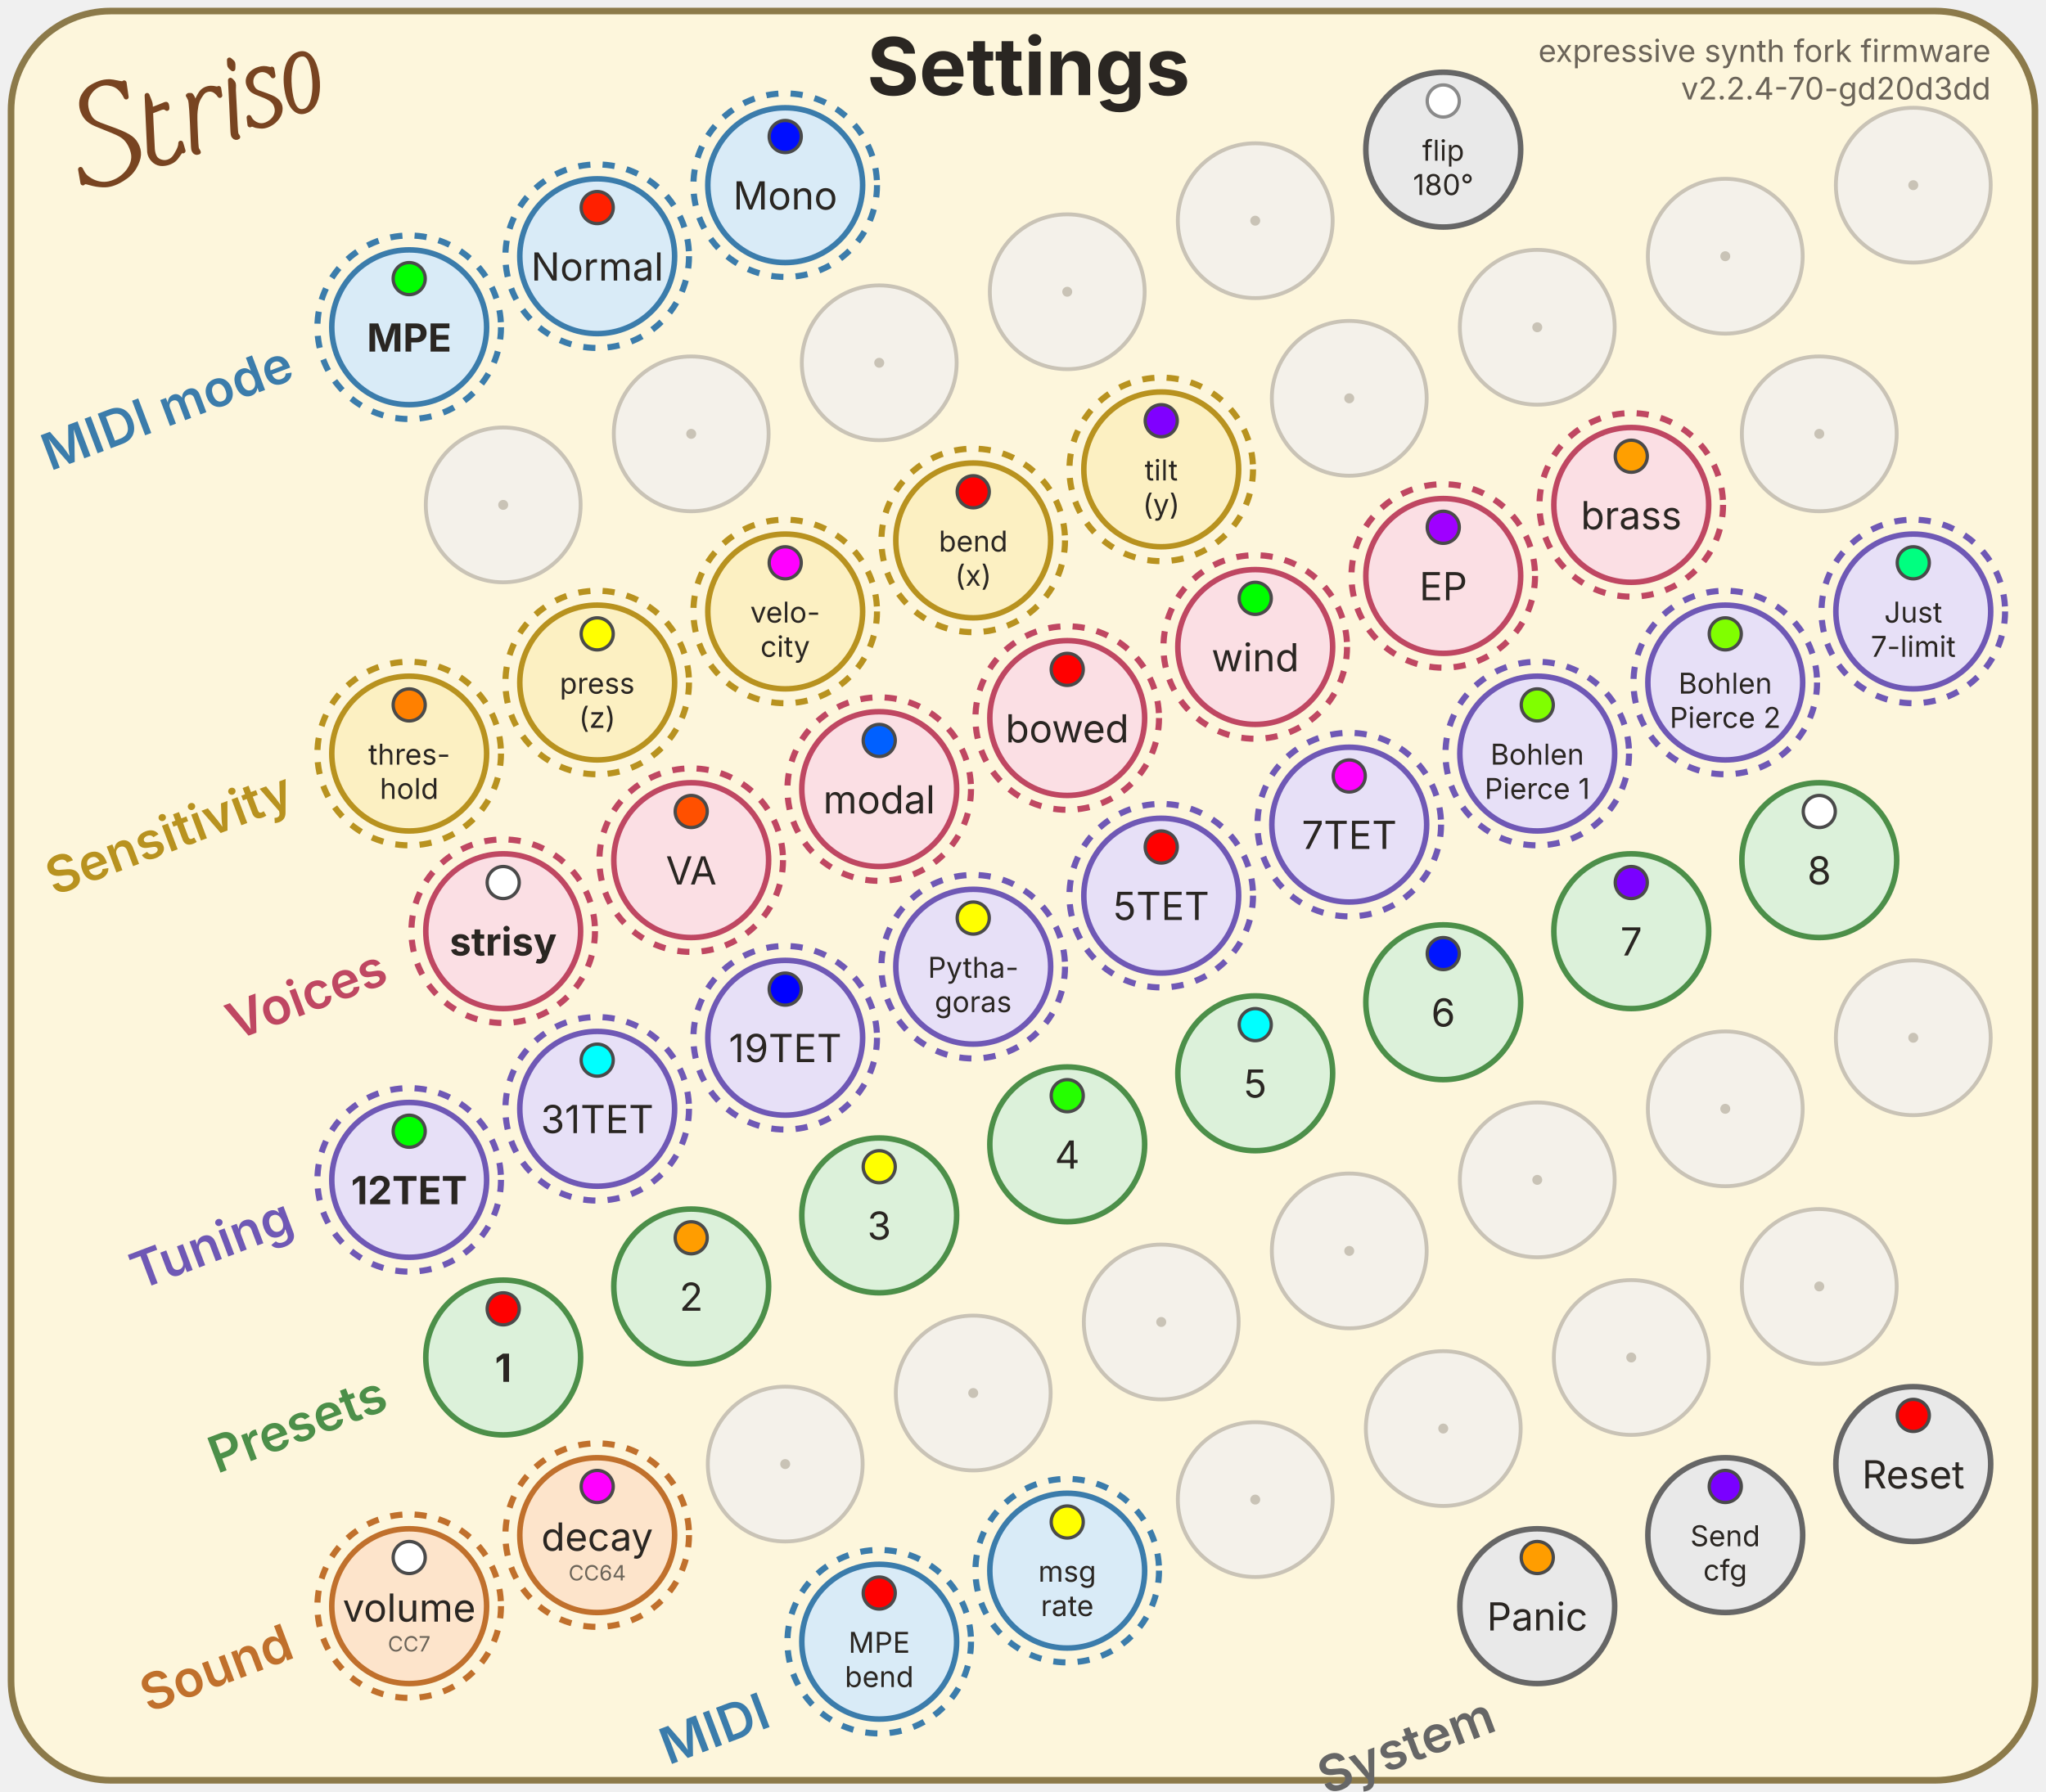
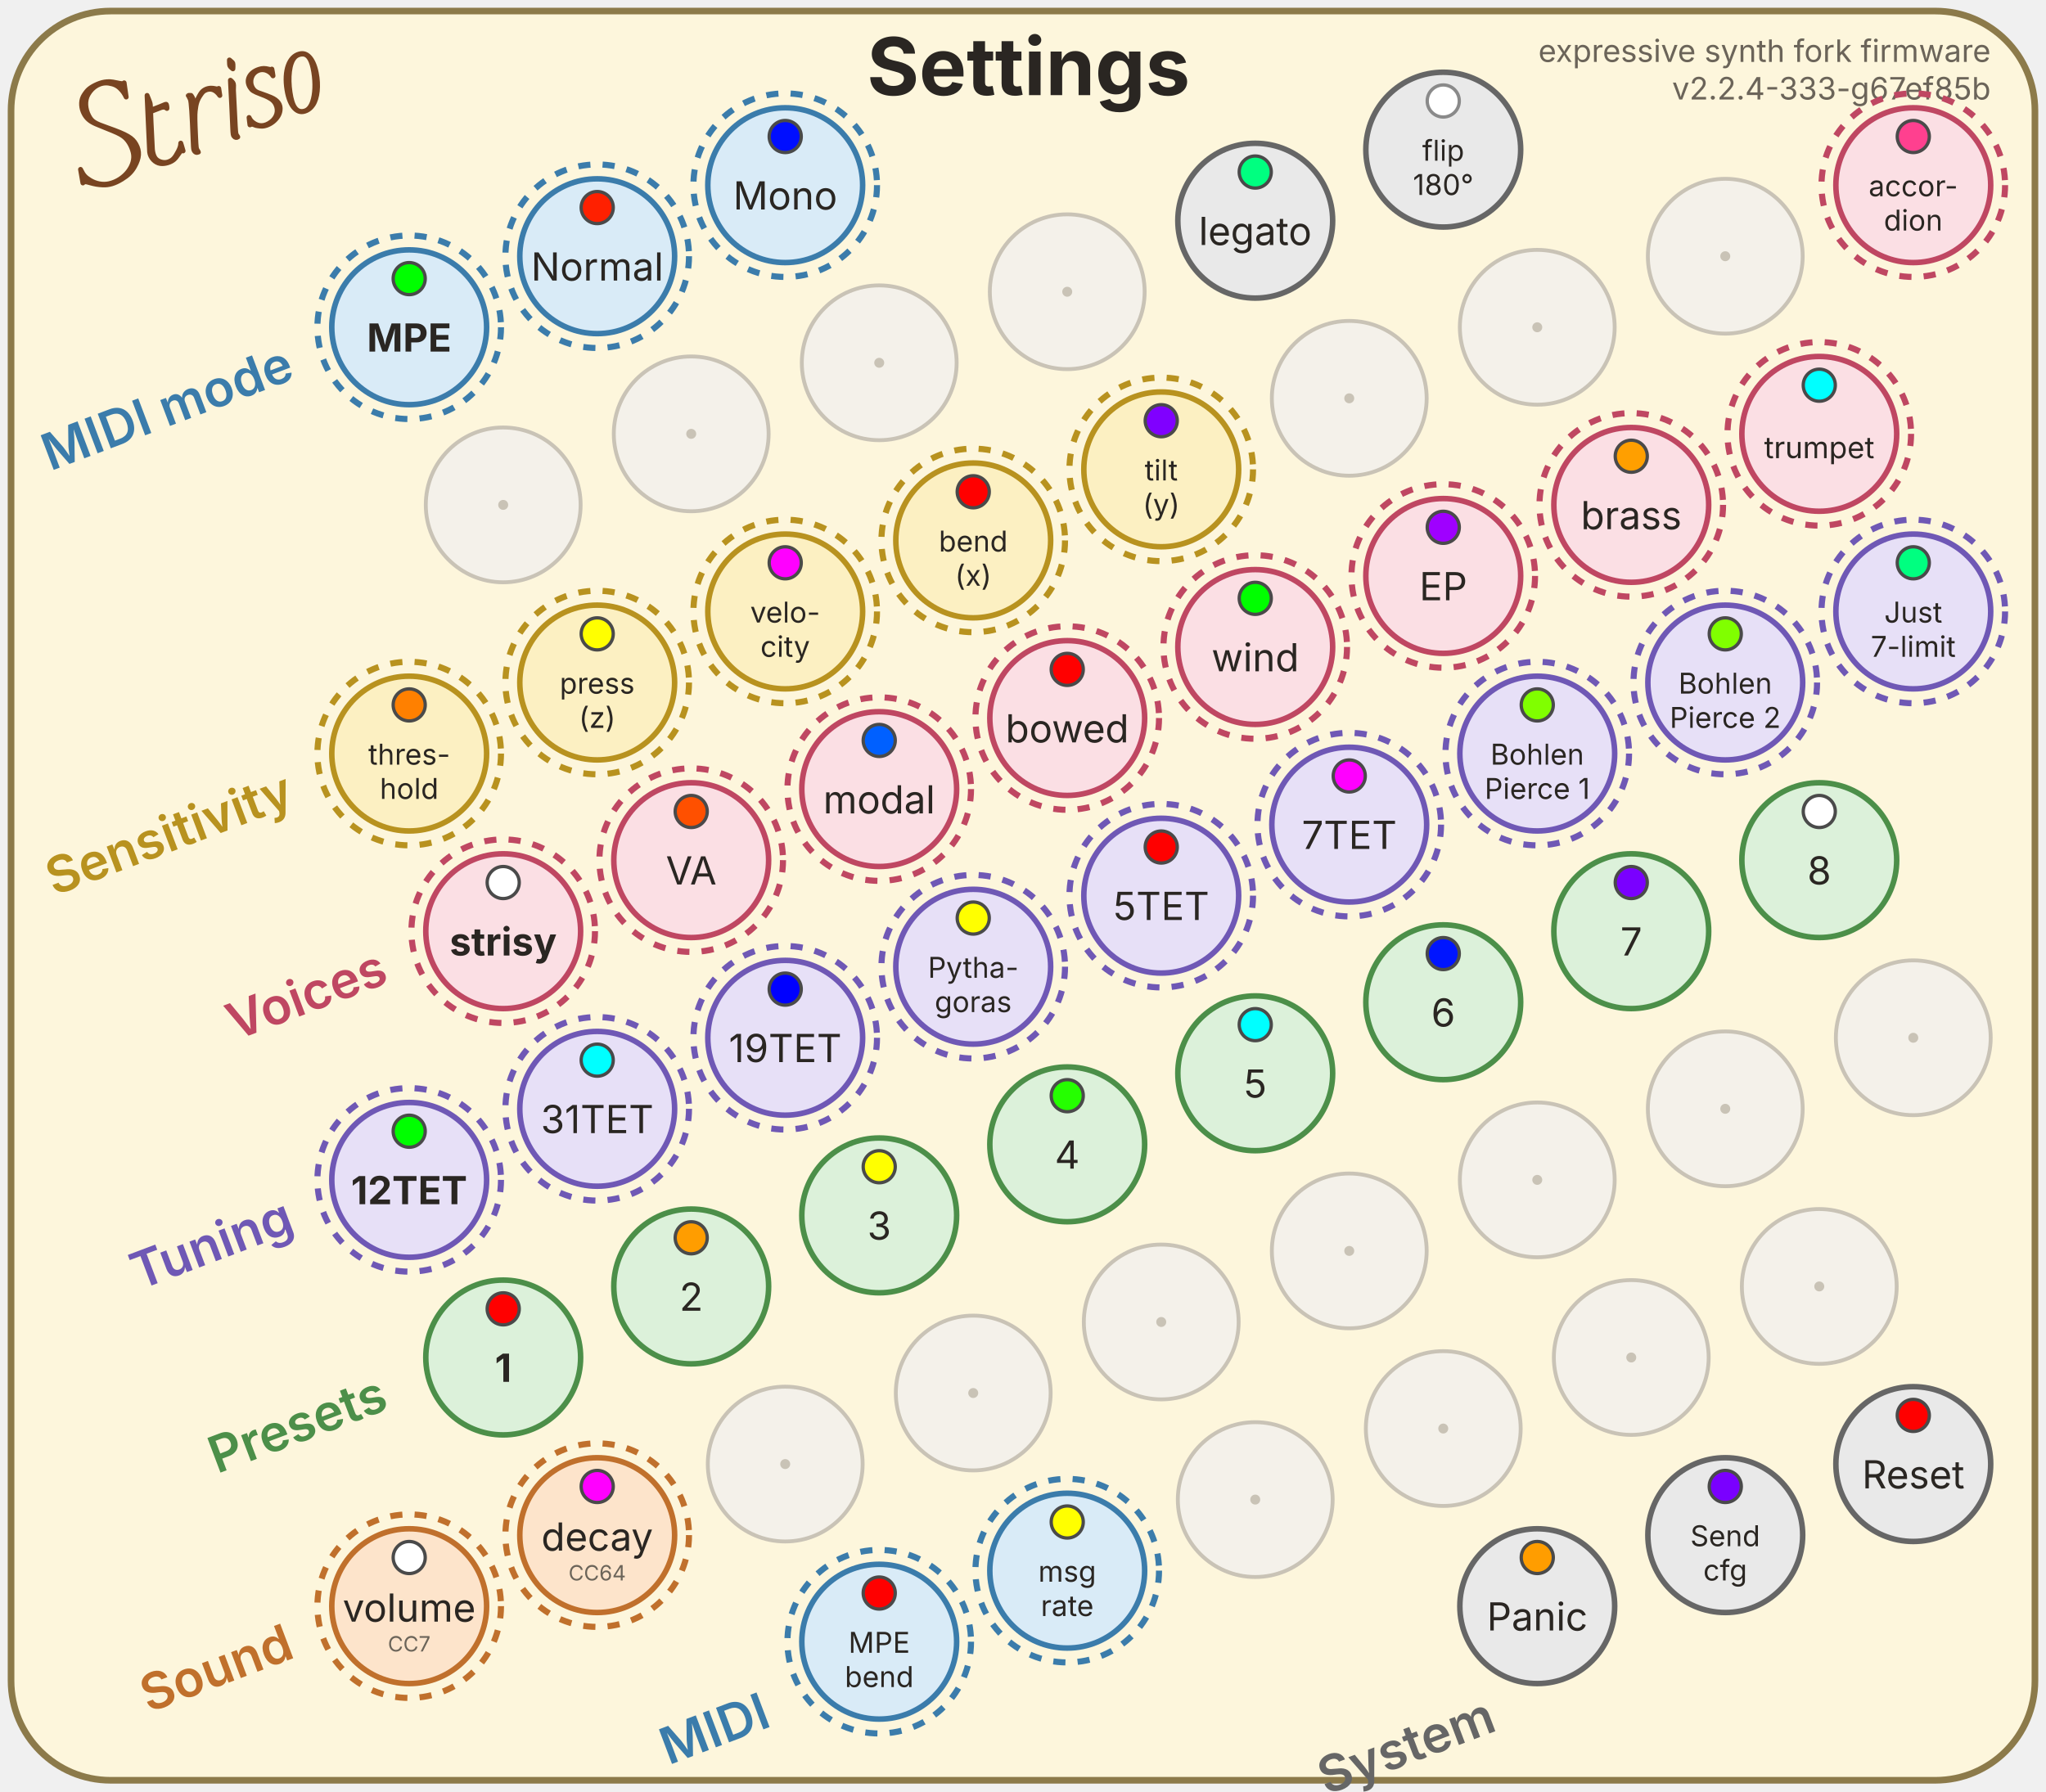
<svg xmlns="http://www.w3.org/2000/svg" viewBox="-105 -81 185 162" width="185mm" height="162mm" class="card" font-family="Inter, Helvetica, Arial, sans-serif" fill="#2a2622">
  <rect x="-104" y="-80" width="183" height="160" rx="9" fill="#fdf6dc" stroke="#8c7a4a" stroke-width="0.6" />
  <svg x="-98" y="-76.5" width="22" height="12.5" viewBox="48.6 25.9 29.8 16.9">
    <path fill="#784421" stroke="#784421" stroke-width="0.6" stroke-linecap="round" stroke-linejoin="round" d="m 75.787,26.4 c -0.63,0.165 -1.094,0.649 -1.369,1.41 -0.275,0.761 -0.345,1.795 -0.152,2.984 0.176,1.091 0.525,1.872 0.947,2.289 0.422,0.417 0.89,0.508 1.475,0.234 0.29,-0.136 0.559,-0.376 0.77,-0.695 0.54,-0.82 0.714,-2.337 0.391,-3.936 -0.179,-0.884 -0.479,-1.53 -0.836,-1.908 -0.357,-0.378 -0.749,-0.504 -1.225,-0.379 z m 0.457,0.01 c 0.346,0.019 0.636,0.253 0.84,0.623 0.203,0.37 0.349,0.885 0.461,1.568 0.226,1.377 0.176,2.728 -0.158,3.693 -0.19,0.549 -0.491,0.944 -0.908,1.084 -0.235,0.079 -0.467,0.096 -0.68,0.033 -0.213,-0.063 -0.397,-0.205 -0.545,-0.402 -0.296,-0.396 -0.479,-1.015 -0.611,-1.895 -0.141,-0.934 -0.16,-1.823 -0.066,-2.57 0.093,-0.747 0.29,-1.356 0.633,-1.732 0.25,-0.274 0.651,-0.423 1.035,-0.402 z m -9.025,0.725 c -6.07e-4,0.046 -0.002,0.072 0.002,0.168 0.004,0.082 0.008,0.199 0.01,0.264 0.008,0.261 0.048,0.345 0.209,0.482 0.043,0.037 0.124,0.107 0.182,0.156 0.013,0.011 0.009,0.005 0.02,0.014 0.005,-0.058 0.01,-0.109 0.014,-0.248 0.006,-0.244 -0.005,-0.373 -0.027,-0.439 -0.022,-0.066 -0.053,-0.102 -0.168,-0.193 -0.049,-0.039 -0.136,-0.114 -0.205,-0.176 -0.022,-0.02 -0.018,-0.014 -0.035,-0.027 z m 4.205,1.039 c -0.188,0.002 -0.368,0.037 -0.576,0.104 -0.616,0.196 -1.026,0.545 -1.213,0.939 -0.187,0.394 -0.168,0.838 0.121,1.289 0.122,0.19 0.212,0.293 0.393,0.408 0.18,0.115 0.459,0.235 0.924,0.412 0.492,0.187 0.581,0.225 0.818,0.342 0.557,0.274 0.851,0.546 1.037,0.977 0.329,0.763 0.082,1.563 -0.629,2.096 -0.367,0.276 -0.744,0.429 -1.121,0.441 -0.377,0.012 -0.744,-0.123 -1.072,-0.383 -0.227,-0.18 -0.359,-0.349 -0.482,-0.617 0.009,0.101 0.014,0.174 0.043,0.406 0.035,0.285 0.053,0.419 0.064,0.494 0.023,-0.009 0.016,-0.005 0.059,-0.027 0.065,-0.034 0.165,-0.055 0.252,-0.043 0.087,0.013 0.166,0.043 0.277,0.088 0.16,0.065 0.136,0.059 0.389,0.098 0.468,0.072 0.697,0.059 1.041,-0.055 0.579,-0.191 1.11,-0.614 1.422,-1.127 0.147,-0.242 0.215,-0.453 0.25,-0.707 0.048,-0.356 -0.02,-0.648 -0.197,-0.908 -0.177,-0.26 -0.474,-0.488 -0.9,-0.672 -0.252,-0.109 -0.891,-0.35 -1.133,-0.428 -0.336,-0.108 -0.566,-0.195 -0.748,-0.314 -0.182,-0.119 -0.306,-0.273 -0.408,-0.459 -0.417,-0.763 -0.136,-1.707 0.631,-2.072 0.511,-0.244 1.091,-0.146 1.566,0.242 0.134,0.11 0.234,0.237 0.324,0.379 -0.023,-0.148 -0.039,-0.275 -0.066,-0.432 -0.024,-0.136 -0.048,-0.263 -0.066,-0.355 -0.003,-0.016 -0.005,-0.023 -0.008,-0.037 -0.053,0.025 -0.107,0.059 -0.15,0.057 -0.067,-0.004 -0.127,-0.019 -0.211,-0.041 -0.243,-0.064 -0.44,-0.095 -0.629,-0.094 z m -4.082,1.443 c -0.002,0.051 0.003,0.165 0.016,0.389 0.074,1.262 0.2,3.882 0.262,5.418 0.017,0.433 0.032,0.673 0.057,0.809 0.024,0.136 0.043,0.161 0.113,0.254 0.125,0.165 0.32,0.183 0.449,0.08 -0.005,-0.01 -0.002,-0.016 -0.033,-0.057 -0.097,-0.127 -0.159,-0.226 -0.188,-0.338 -0.02,-0.077 -0.028,-0.161 -0.041,-0.314 -0.013,-0.153 -0.028,-0.364 -0.045,-0.641 -0.033,-0.553 -0.073,-1.372 -0.125,-2.525 -0.044,-0.961 -0.065,-1.371 -0.082,-1.588 -0.015,-0.188 -0.016,-0.329 -0.006,-0.527 0.014,-0.283 0.008,-0.435 -0.018,-0.527 -0.026,-0.092 -0.069,-0.156 -0.197,-0.291 -0.092,-0.097 -0.132,-0.12 -0.162,-0.141 z m -14.756,0.182 c -0.227,-0.012 -0.437,0.005 -0.686,0.045 -0.699,0.113 -1.654,0.594 -2.045,1.008 -0.198,0.209 -0.455,0.578 -0.561,0.797 -0.285,0.589 -0.238,1.423 0.139,2.107 0.308,0.559 0.716,0.906 1.451,1.221 0.289,0.124 0.724,0.303 1.236,0.506 1.236,0.491 1.646,0.679 2.033,0.945 0.609,0.418 1.054,1.139 1.277,2.016 0.203,0.8 -0.07,1.659 -0.617,2.365 -0.547,0.706 -1.375,1.27 -2.326,1.484 -0.776,0.174 -1.636,0.014 -2.35,-0.43 -0.581,-0.362 -0.793,-0.597 -1.1,-1.221 -0.027,-0.054 -0.034,-0.063 -0.055,-0.104 0.028,0.162 0.063,0.366 0.145,0.832 0.064,0.366 0.123,0.714 0.135,0.783 0.005,0.029 0.006,0.026 0.01,0.047 0.021,-0.028 0.035,-0.056 0.068,-0.08 0.064,-0.045 0.146,-0.065 0.219,-0.066 0.146,-0.003 0.29,0.039 0.535,0.109 0.624,0.179 1.063,0.252 1.633,0.275 0.748,0.031 1.464,-0.182 2.314,-0.705 0.768,-0.473 1.198,-0.897 1.557,-1.535 0.601,-1.069 0.644,-1.885 0.172,-2.732 -0.222,-0.399 -0.481,-0.677 -0.99,-0.979 -0.509,-0.301 -1.269,-0.612 -2.453,-1.029 -0.811,-0.286 -1.285,-0.468 -1.621,-0.676 -0.336,-0.208 -0.521,-0.452 -0.699,-0.785 -0.464,-0.867 -0.522,-1.879 -0.111,-2.619 0.554,-0.998 1.561,-1.56 2.566,-1.4 0.609,0.097 1,0.275 1.367,0.637 0.351,0.345 0.532,0.615 0.744,1.059 -0.067,-0.431 -0.131,-0.861 -0.193,-1.326 -0.024,-0.179 -0.049,-0.356 -0.057,-0.41 -0.038,0.033 -0.077,0.069 -0.123,0.082 -0.066,0.018 -0.127,0.017 -0.197,0.012 -0.14,-0.01 -0.324,-0.045 -0.619,-0.109 -0.326,-0.071 -0.571,-0.111 -0.799,-0.123 z m 12.396,0.791 c -0.472,0.007 -0.889,0.193 -1.164,0.521 -0.13,0.155 -0.418,0.667 -0.535,0.973 -0.033,0.085 -0.046,0.109 -0.059,0.145 a 0.2,0.2 0 0 1 -0.381,-0.016 c -0.011,-0.04 -0.015,-0.056 -0.033,-0.127 -0.032,-0.127 -0.089,-0.27 -0.115,-0.314 -0.02,-0.033 -0.061,-0.105 -0.096,-0.168 -0.069,-0.124 -0.096,-0.138 -0.109,-0.143 -0.013,-0.005 -0.082,-0.005 -0.229,0.012 -0.046,0.005 -0.065,0.013 -0.08,0.02 0.005,-0.005 -2.09e-4,0.018 0.055,0.102 0.083,0.127 0.149,0.239 0.191,0.354 0.042,0.114 0.065,0.258 0.092,0.488 0.027,0.23 0.053,0.54 0.08,0.941 0.054,0.804 0.11,1.981 0.176,3.639 0.028,0.713 0.042,0.905 0.061,1.014 0.033,0.197 0.134,0.329 0.24,0.389 0.106,0.06 0.208,0.063 0.324,-0.021 0.048,-0.035 0.02,-0.018 0.02,0.012 -7.01e-4,0.029 -4.1e-4,-0.006 -0.057,-0.084 -0.092,-0.127 -0.173,-0.25 -0.207,-0.49 -0.034,-0.24 -0.049,-0.617 -0.086,-1.406 -0.085,-1.843 -0.097,-2.546 -0.043,-3.051 0.099,-0.918 0.248,-1.37 0.646,-1.951 0.11,-0.161 0.184,-0.265 0.264,-0.35 0.079,-0.085 0.163,-0.146 0.256,-0.197 0.33,-0.183 0.688,-0.223 1.016,-0.105 0.312,0.112 0.588,0.361 0.834,0.707 -0.02,-0.115 -0.056,-0.344 -0.086,-0.551 -0.018,-0.128 -0.035,-0.229 -0.047,-0.299 -9e-4,-0.005 -0.001,-0.007 -0.002,-0.012 -0.052,0.026 -0.102,0.056 -0.168,0.061 -0.092,0.007 -0.164,-0.011 -0.27,-0.035 -0.167,-0.039 -0.331,-0.057 -0.488,-0.055 z m -7.85,0.889 c 0.019,0.381 0.048,1.012 0.15,3.393 0.138,3.185 0.152,3.45 0.162,3.533 0.083,0.708 0.658,1.317 1.316,1.41 0.545,0.077 1.272,-0.141 1.676,-0.496 0.165,-0.146 0.331,-0.347 0.615,-0.771 0.076,-0.113 0.117,-0.176 0.17,-0.232 0.026,-0.028 0.057,-0.065 0.133,-0.084 0.072,-0.018 0.153,0.016 0.189,0.041 -0.024,-0.107 -0.092,-0.315 -0.195,-0.664 -0.049,-0.166 -0.062,-0.194 -0.092,-0.287 -0.002,0.3 -0.074,0.582 -0.301,1.016 -0.213,0.407 -0.382,0.681 -0.576,0.885 -0.194,0.203 -0.415,0.323 -0.682,0.41 -0.291,0.095 -0.611,0.079 -0.9,-0.014 -0.289,-0.092 -0.553,-0.261 -0.709,-0.51 -0.168,-0.269 -0.274,-0.653 -0.303,-1.029 -0.026,-0.338 -0.101,-1.838 -0.164,-3.291 -0.023,-0.535 -0.035,-0.828 -0.041,-0.992 -0.003,-0.082 -0.004,-0.131 -0.004,-0.166 1.32e-4,-0.017 -2.81e-4,-0.031 0.002,-0.051 0.001,-0.01 0.002,-0.021 0.008,-0.041 0.003,-0.01 0.017,-0.041 0.018,-0.041 2.48e-4,-4.55e-4 0.049,-0.058 0.049,-0.059 0.003,-0.002 0.019,-0.015 0.023,-0.018 0.005,-0.003 0.009,-0.004 0.012,-0.006 0.005,-0.003 0.009,-0.004 0.012,-0.006 0.006,-0.003 0.013,-0.005 0.02,-0.008 0.013,-0.006 0.028,-0.014 0.047,-0.021 0.038,-0.016 0.088,-0.035 0.143,-0.057 0.506,-0.199 0.761,-0.3 0.918,-0.354 0.157,-0.054 0.256,-0.059 0.33,-0.057 0.157,0.006 0.301,0.058 0.404,0.16 0.002,-0.047 0.006,-0.131 -0.01,-0.236 -0.01,-0.066 -0.023,-0.13 -0.037,-0.18 -0.014,-0.049 -0.037,-0.087 -0.027,-0.074 -0.019,-0.027 -0.009,-0.018 -0.027,-0.02 -0.018,-0.002 -0.077,0.006 -0.172,0.047 -0.418,0.18 -0.896,0.373 -1.355,0.543 -0.029,0.011 -0.052,0.02 -0.092,0.029 -0.039,0.009 -0.133,0.019 -0.209,-0.045 -0.076,-0.064 -0.079,-0.128 -0.084,-0.164 -0.005,-0.036 -0.004,-0.064 -0.006,-0.1 -0.018,-0.424 -0.009,-0.379 -0.238,-0.971 -0.098,-0.253 -0.116,-0.285 -0.172,-0.424 z" />
  </svg>
  <text x="-12" y="-72.4" font-size="7.2" font-weight="700" text-anchor="middle">Settings</text>
  <text x="75" y="-75.4" font-size="2.8" text-anchor="end" fill="#6b6459">expressive synth fork firmware</text>
-   <text x="75" y="-72" font-size="2.8" text-anchor="end" fill="#6b6459">v2.2.4-70-gd20d3dd</text>
+   <text x="75" y="-72" font-size="2.8" text-anchor="end" fill="#6b6459">v2.2.4-333-g67ef85b</text>
  <circle cx="-68" cy="-51.403" r="7" fill="#d9ebf7" stroke="#3b7cab" stroke-width="0.5" />
  <circle cx="-68" cy="-51.403" r="8.3" fill="none" stroke="#3b7cab" stroke-width="0.55" stroke-dasharray="1.1 1.1" />
  <circle cx="-68" cy="-55.803" r="1.45" fill="#00ff00" stroke="#4a4a4a" stroke-width="0.3" />
  <text x="-68" y="-49.203" font-size="3.5" text-anchor="middle" font-weight="700">MPE</text>
  <circle cx="-59.5" cy="-35.34" r="7" fill="#f4f1ea" stroke="#c9c3b6" stroke-width="0.35" />
  <circle cx="-59.5" cy="-35.34" r="0.45" fill="#c9c3b6" />
  <circle cx="-51" cy="-57.829" r="7" fill="#d9ebf7" stroke="#3b7cab" stroke-width="0.5" />
  <circle cx="-51" cy="-57.829" r="8.3" fill="none" stroke="#3b7cab" stroke-width="0.55" stroke-dasharray="1.1 1.1" />
  <circle cx="-51" cy="-62.229" r="1.45" fill="#ff2000" stroke="#4a4a4a" stroke-width="0.3" />
  <text x="-51" y="-55.629" font-size="3.5" text-anchor="middle">Normal</text>
  <circle cx="-42.5" cy="-41.765" r="7" fill="#f4f1ea" stroke="#c9c3b6" stroke-width="0.35" />
  <circle cx="-42.5" cy="-41.765" r="0.45" fill="#c9c3b6" />
  <circle cx="-34" cy="-64.254" r="7" fill="#d9ebf7" stroke="#3b7cab" stroke-width="0.5" />
  <circle cx="-34" cy="-64.254" r="8.3" fill="none" stroke="#3b7cab" stroke-width="0.55" stroke-dasharray="1.1 1.1" />
  <circle cx="-34" cy="-68.654" r="1.45" fill="#000eff" stroke="#4a4a4a" stroke-width="0.3" />
  <text x="-34" y="-62.054" font-size="3.5" text-anchor="middle">Mono</text>
  <circle cx="-25.5" cy="-48.191" r="7" fill="#f4f1ea" stroke="#c9c3b6" stroke-width="0.35" />
  <circle cx="-25.5" cy="-48.191" r="0.45" fill="#c9c3b6" />
  <circle cx="-17" cy="-32.127" r="7" fill="#fcf0c2" stroke="#b8921f" stroke-width="0.5" />
  <circle cx="-17" cy="-32.127" r="8.3" fill="none" stroke="#b8921f" stroke-width="0.55" stroke-dasharray="1.1 1.1" />
  <circle cx="-17" cy="-36.527" r="1.45" fill="#ff0000" stroke="#4a4a4a" stroke-width="0.3" />
  <text x="-17" y="-31.127" font-size="2.6" text-anchor="middle">bend</text>
  <text x="-17" y="-28.027" font-size="2.6" text-anchor="middle">(x)</text>
  <circle cx="-8.5" cy="-54.616" r="7" fill="#f4f1ea" stroke="#c9c3b6" stroke-width="0.35" />
  <circle cx="-8.5" cy="-54.616" r="0.45" fill="#c9c3b6" />
  <circle cx="0" cy="-38.553" r="7" fill="#fcf0c2" stroke="#b8921f" stroke-width="0.5" />
  <circle cx="0" cy="-38.553" r="8.3" fill="none" stroke="#b8921f" stroke-width="0.55" stroke-dasharray="1.1 1.1" />
  <circle cx="0" cy="-42.953" r="1.45" fill="#8000ff" stroke="#4a4a4a" stroke-width="0.3" />
  <text x="0" y="-37.553" font-size="2.6" text-anchor="middle">tilt</text>
  <text x="0" y="-34.453" font-size="2.6" text-anchor="middle">(y)</text>
-   <circle cx="8.5" cy="-61.042" r="7" fill="#f4f1ea" stroke="#c9c3b6" stroke-width="0.35" />
-   <circle cx="8.5" cy="-61.042" r="0.45" fill="#c9c3b6" />
+   <circle cx="8.5" cy="-61.042" r="7" fill="#e9e9e9" stroke="#666666" stroke-width="0.5" />
+   <circle cx="8.5" cy="-65.442" r="1.45" fill="#00ff80" stroke="#4a4a4a" stroke-width="0.3" />
+   <text x="8.5" y="-58.842" font-size="3.5" text-anchor="middle">legato</text>
  <circle cx="17" cy="-44.978" r="7" fill="#f4f1ea" stroke="#c9c3b6" stroke-width="0.35" />
  <circle cx="17" cy="-44.978" r="0.45" fill="#c9c3b6" />
  <circle cx="25.5" cy="-67.467" r="7" fill="#e9e9e9" stroke="#666666" stroke-width="0.5" />
  <circle cx="25.5" cy="-71.867" r="1.45" fill="#ffffff" stroke="#8a8a8a" stroke-width="0.3" />
  <text x="25.5" y="-66.467" font-size="2.6" text-anchor="middle">flip</text>
  <text x="25.5" y="-63.367" font-size="2.6" text-anchor="middle">180°</text>
  <circle cx="34" cy="-51.403" r="7" fill="#f4f1ea" stroke="#c9c3b6" stroke-width="0.35" />
  <circle cx="34" cy="-51.403" r="0.45" fill="#c9c3b6" />
  <circle cx="42.5" cy="-35.34" r="7" fill="#fbdfe4" stroke="#bf4762" stroke-width="0.5" />
  <circle cx="42.5" cy="-35.34" r="8.3" fill="none" stroke="#bf4762" stroke-width="0.55" stroke-dasharray="1.1 1.1" />
  <circle cx="42.5" cy="-39.74" r="1.45" fill="#ff9f00" stroke="#4a4a4a" stroke-width="0.3" />
  <text x="42.5" y="-33.14" font-size="3.5" text-anchor="middle">brass</text>
  <circle cx="51" cy="-57.829" r="7" fill="#f4f1ea" stroke="#c9c3b6" stroke-width="0.35" />
  <circle cx="51" cy="-57.829" r="0.45" fill="#c9c3b6" />
-   <circle cx="59.5" cy="-41.765" r="7" fill="#f4f1ea" stroke="#c9c3b6" stroke-width="0.35" />
-   <circle cx="59.5" cy="-41.765" r="0.45" fill="#c9c3b6" />
-   <circle cx="68" cy="-64.254" r="7" fill="#f4f1ea" stroke="#c9c3b6" stroke-width="0.35" />
-   <circle cx="68" cy="-64.254" r="0.45" fill="#c9c3b6" />
+   <circle cx="59.5" cy="-41.765" r="7" fill="#fbdfe4" stroke="#bf4762" stroke-width="0.5" />
+   <circle cx="59.5" cy="-41.765" r="8.3" fill="none" stroke="#bf4762" stroke-width="0.55" stroke-dasharray="1.1 1.1" />
+   <circle cx="59.5" cy="-46.165" r="1.45" fill="#00ffff" stroke="#4a4a4a" stroke-width="0.3" />
+   <text x="59.5" y="-39.565" font-size="2.7" text-anchor="middle">trumpet</text>
+   <circle cx="68" cy="-64.254" r="7" fill="#fbdfe4" stroke="#bf4762" stroke-width="0.5" />
+   <circle cx="68" cy="-64.254" r="8.3" fill="none" stroke="#bf4762" stroke-width="0.55" stroke-dasharray="1.1 1.1" />
+   <circle cx="68" cy="-68.654" r="1.45" fill="#ff408f" stroke="#4a4a4a" stroke-width="0.3" />
+   <text x="68" y="-63.254" font-size="2.6" text-anchor="middle">accor-</text>
+   <text x="68" y="-60.154" font-size="2.6" text-anchor="middle">dion</text>
  <circle cx="-68" cy="-12.851" r="7" fill="#fcf0c2" stroke="#b8921f" stroke-width="0.5" />
  <circle cx="-68" cy="-12.851" r="8.3" fill="none" stroke="#b8921f" stroke-width="0.55" stroke-dasharray="1.1 1.1" />
  <circle cx="-68" cy="-17.251" r="1.45" fill="#ff8000" stroke="#4a4a4a" stroke-width="0.3" />
  <text x="-68" y="-11.851" font-size="2.6" text-anchor="middle">thres-</text>
  <text x="-68" y="-8.751" font-size="2.6" text-anchor="middle">hold</text>
  <circle cx="-59.5" cy="3.213" r="7" fill="#fbdfe4" stroke="#bf4762" stroke-width="0.5" />
  <circle cx="-59.5" cy="3.213" r="8.3" fill="none" stroke="#bf4762" stroke-width="0.55" stroke-dasharray="1.1 1.1" />
  <circle cx="-59.5" cy="-1.187" r="1.45" fill="#ffffff" stroke="#4a4a4a" stroke-width="0.3" />
  <text x="-59.5" y="5.413" font-size="3.5" text-anchor="middle" font-weight="700">strisy</text>
  <circle cx="-51" cy="-19.276" r="7" fill="#fcf0c2" stroke="#b8921f" stroke-width="0.5" />
  <circle cx="-51" cy="-19.276" r="8.3" fill="none" stroke="#b8921f" stroke-width="0.55" stroke-dasharray="1.1 1.1" />
  <circle cx="-51" cy="-23.676" r="1.45" fill="#ffff00" stroke="#4a4a4a" stroke-width="0.3" />
  <text x="-51" y="-18.276" font-size="2.6" text-anchor="middle">press</text>
  <text x="-51" y="-15.176" font-size="2.6" text-anchor="middle">(z)</text>
  <circle cx="-42.5" cy="-3.213" r="7" fill="#fbdfe4" stroke="#bf4762" stroke-width="0.5" />
  <circle cx="-42.5" cy="-3.213" r="8.3" fill="none" stroke="#bf4762" stroke-width="0.55" stroke-dasharray="1.1 1.1" />
  <circle cx="-42.5" cy="-7.613" r="1.45" fill="#ff5000" stroke="#4a4a4a" stroke-width="0.3" />
  <text x="-42.5" y="-1.013" font-size="3.5" text-anchor="middle">VA</text>
  <circle cx="-34" cy="-25.702" r="7" fill="#fcf0c2" stroke="#b8921f" stroke-width="0.5" />
  <circle cx="-34" cy="-25.702" r="8.3" fill="none" stroke="#b8921f" stroke-width="0.55" stroke-dasharray="1.1 1.1" />
  <circle cx="-34" cy="-30.102" r="1.45" fill="#ff00ff" stroke="#4a4a4a" stroke-width="0.3" />
  <text x="-34" y="-24.702" font-size="2.6" text-anchor="middle">velo-</text>
  <text x="-34" y="-21.602" font-size="2.6" text-anchor="middle">city</text>
  <circle cx="-25.5" cy="-9.638" r="7" fill="#fbdfe4" stroke="#bf4762" stroke-width="0.5" />
  <circle cx="-25.5" cy="-9.638" r="8.3" fill="none" stroke="#bf4762" stroke-width="0.55" stroke-dasharray="1.1 1.1" />
  <circle cx="-25.5" cy="-14.038" r="1.45" fill="#0060ff" stroke="#4a4a4a" stroke-width="0.3" />
  <text x="-25.5" y="-7.438" font-size="3.5" text-anchor="middle">modal</text>
  <circle cx="-17" cy="6.425" r="7" fill="#e7e0f7" stroke="#6f58b5" stroke-width="0.5" />
  <circle cx="-17" cy="6.425" r="8.3" fill="none" stroke="#6f58b5" stroke-width="0.55" stroke-dasharray="1.1 1.1" />
  <circle cx="-17" cy="2.025" r="1.45" fill="#ffff00" stroke="#4a4a4a" stroke-width="0.3" />
  <text x="-17" y="7.425" font-size="2.6" text-anchor="middle">Pytha-</text>
  <text x="-17" y="10.525" font-size="2.6" text-anchor="middle">goras</text>
  <circle cx="-8.5" cy="-16.064" r="7" fill="#fbdfe4" stroke="#bf4762" stroke-width="0.5" />
  <circle cx="-8.5" cy="-16.064" r="8.3" fill="none" stroke="#bf4762" stroke-width="0.55" stroke-dasharray="1.1 1.1" />
  <circle cx="-8.5" cy="-20.464" r="1.45" fill="#ff0000" stroke="#4a4a4a" stroke-width="0.3" />
  <text x="-8.5" y="-13.864" font-size="3.5" text-anchor="middle">bowed</text>
  <circle cx="0" cy="-0" r="7" fill="#e7e0f7" stroke="#6f58b5" stroke-width="0.5" />
  <circle cx="0" cy="-0" r="8.3" fill="none" stroke="#6f58b5" stroke-width="0.55" stroke-dasharray="1.1 1.1" />
  <circle cx="0" cy="-4.4" r="1.45" fill="#ff0000" stroke="#4a4a4a" stroke-width="0.3" />
  <text x="0" y="2.2" font-size="3.5" text-anchor="middle">5TET</text>
  <circle cx="8.5" cy="-22.489" r="7" fill="#fbdfe4" stroke="#bf4762" stroke-width="0.5" />
  <circle cx="8.5" cy="-22.489" r="8.3" fill="none" stroke="#bf4762" stroke-width="0.55" stroke-dasharray="1.1 1.1" />
  <circle cx="8.5" cy="-26.889" r="1.45" fill="#00ff00" stroke="#4a4a4a" stroke-width="0.3" />
  <text x="8.5" y="-20.289" font-size="3.5" text-anchor="middle">wind</text>
  <circle cx="17" cy="-6.425" r="7" fill="#e7e0f7" stroke="#6f58b5" stroke-width="0.5" />
  <circle cx="17" cy="-6.425" r="8.3" fill="none" stroke="#6f58b5" stroke-width="0.55" stroke-dasharray="1.1 1.1" />
  <circle cx="17" cy="-10.825" r="1.45" fill="#ff00ff" stroke="#4a4a4a" stroke-width="0.3" />
  <text x="17" y="-4.225" font-size="3.5" text-anchor="middle">7TET</text>
  <circle cx="25.5" cy="-28.914" r="7" fill="#fbdfe4" stroke="#bf4762" stroke-width="0.5" />
  <circle cx="25.5" cy="-28.914" r="8.3" fill="none" stroke="#bf4762" stroke-width="0.55" stroke-dasharray="1.1 1.1" />
  <circle cx="25.5" cy="-33.314" r="1.45" fill="#9f00ff" stroke="#4a4a4a" stroke-width="0.3" />
  <text x="25.5" y="-26.714" font-size="3.5" text-anchor="middle">EP</text>
  <circle cx="34" cy="-12.851" r="7" fill="#e7e0f7" stroke="#6f58b5" stroke-width="0.5" />
  <circle cx="34" cy="-12.851" r="8.3" fill="none" stroke="#6f58b5" stroke-width="0.55" stroke-dasharray="1.1 1.1" />
  <circle cx="34" cy="-17.251" r="1.45" fill="#80ff00" stroke="#4a4a4a" stroke-width="0.3" />
  <text x="34" y="-11.851" font-size="2.6" text-anchor="middle">Bohlen</text>
  <text x="34" y="-8.751" font-size="2.6" text-anchor="middle">Pierce 1</text>
  <circle cx="42.5" cy="3.213" r="7" fill="#dcf1da" stroke="#4c8f49" stroke-width="0.5" />
  <circle cx="42.5" cy="-1.187" r="1.45" fill="#7a00ff" stroke="#4a4a4a" stroke-width="0.3" />
  <text x="42.5" y="5.413" font-size="3.5" text-anchor="middle">7</text>
  <circle cx="51" cy="-19.276" r="7" fill="#e7e0f7" stroke="#6f58b5" stroke-width="0.5" />
  <circle cx="51" cy="-19.276" r="8.3" fill="none" stroke="#6f58b5" stroke-width="0.55" stroke-dasharray="1.1 1.1" />
  <circle cx="51" cy="-23.676" r="1.45" fill="#80ff00" stroke="#4a4a4a" stroke-width="0.3" />
  <text x="51" y="-18.276" font-size="2.6" text-anchor="middle">Bohlen</text>
  <text x="51" y="-15.176" font-size="2.6" text-anchor="middle">Pierce 2</text>
  <circle cx="59.5" cy="-3.213" r="7" fill="#dcf1da" stroke="#4c8f49" stroke-width="0.5" />
  <circle cx="59.5" cy="-7.613" r="1.45" fill="#ffffff" stroke="#4a4a4a" stroke-width="0.3" />
  <text x="59.5" y="-1.013" font-size="3.5" text-anchor="middle">8</text>
  <circle cx="68" cy="-25.702" r="7" fill="#e7e0f7" stroke="#6f58b5" stroke-width="0.5" />
  <circle cx="68" cy="-25.702" r="8.3" fill="none" stroke="#6f58b5" stroke-width="0.55" stroke-dasharray="1.1 1.1" />
  <circle cx="68" cy="-30.102" r="1.45" fill="#00ff80" stroke="#4a4a4a" stroke-width="0.3" />
  <text x="68" y="-24.702" font-size="2.6" text-anchor="middle">Just</text>
  <text x="68" y="-21.602" font-size="2.6" text-anchor="middle">7-limit</text>
  <circle cx="-68" cy="25.702" r="7" fill="#e7e0f7" stroke="#6f58b5" stroke-width="0.5" />
  <circle cx="-68" cy="25.702" r="8.3" fill="none" stroke="#6f58b5" stroke-width="0.55" stroke-dasharray="1.1 1.1" />
  <circle cx="-68" cy="21.302" r="1.45" fill="#00ff00" stroke="#4a4a4a" stroke-width="0.3" />
  <text x="-68" y="27.902" font-size="3.5" text-anchor="middle" font-weight="700">12TET</text>
  <circle cx="-59.5" cy="41.765" r="7" fill="#dcf1da" stroke="#4c8f49" stroke-width="0.5" />
  <circle cx="-59.5" cy="37.365" r="1.45" fill="#ff0000" stroke="#4a4a4a" stroke-width="0.3" />
  <text x="-59.5" y="43.965" font-size="3.5" text-anchor="middle" font-weight="700">1</text>
  <circle cx="-51" cy="19.276" r="7" fill="#e7e0f7" stroke="#6f58b5" stroke-width="0.5" />
  <circle cx="-51" cy="19.276" r="8.3" fill="none" stroke="#6f58b5" stroke-width="0.55" stroke-dasharray="1.1 1.1" />
  <circle cx="-51" cy="14.876" r="1.45" fill="#00ffff" stroke="#4a4a4a" stroke-width="0.3" />
  <text x="-51" y="21.476" font-size="3.5" text-anchor="middle">31TET</text>
  <circle cx="-42.5" cy="35.34" r="7" fill="#dcf1da" stroke="#4c8f49" stroke-width="0.5" />
  <circle cx="-42.5" cy="30.94" r="1.45" fill="#ff9d00" stroke="#4a4a4a" stroke-width="0.3" />
  <text x="-42.5" y="37.54" font-size="3.5" text-anchor="middle">2</text>
  <circle cx="-34" cy="12.851" r="7" fill="#e7e0f7" stroke="#6f58b5" stroke-width="0.5" />
  <circle cx="-34" cy="12.851" r="8.3" fill="none" stroke="#6f58b5" stroke-width="0.55" stroke-dasharray="1.1 1.1" />
  <circle cx="-34" cy="8.451" r="1.45" fill="#0000ff" stroke="#4a4a4a" stroke-width="0.3" />
  <text x="-34" y="15.051" font-size="3.5" text-anchor="middle">19TET</text>
  <circle cx="-25.5" cy="28.914" r="7" fill="#dcf1da" stroke="#4c8f49" stroke-width="0.5" />
  <circle cx="-25.5" cy="24.514" r="1.45" fill="#ffff00" stroke="#4a4a4a" stroke-width="0.3" />
  <text x="-25.5" y="31.114" font-size="3.5" text-anchor="middle">3</text>
  <circle cx="-17" cy="44.978" r="7" fill="#f4f1ea" stroke="#c9c3b6" stroke-width="0.35" />
  <circle cx="-17" cy="44.978" r="0.45" fill="#c9c3b6" />
  <circle cx="-8.5" cy="22.489" r="7" fill="#dcf1da" stroke="#4c8f49" stroke-width="0.5" />
  <circle cx="-8.5" cy="18.089" r="1.45" fill="#25ff00" stroke="#4a4a4a" stroke-width="0.3" />
  <text x="-8.5" y="24.689" font-size="3.5" text-anchor="middle">4</text>
  <circle cx="0" cy="38.553" r="7" fill="#f4f1ea" stroke="#c9c3b6" stroke-width="0.35" />
  <circle cx="0" cy="38.553" r="0.45" fill="#c9c3b6" />
  <circle cx="8.5" cy="16.064" r="7" fill="#dcf1da" stroke="#4c8f49" stroke-width="0.5" />
  <circle cx="8.5" cy="11.664" r="1.45" fill="#00ffff" stroke="#4a4a4a" stroke-width="0.3" />
  <text x="8.5" y="18.264" font-size="3.5" text-anchor="middle">5</text>
  <circle cx="17" cy="32.127" r="7" fill="#f4f1ea" stroke="#c9c3b6" stroke-width="0.35" />
  <circle cx="17" cy="32.127" r="0.45" fill="#c9c3b6" />
  <circle cx="25.5" cy="9.638" r="7" fill="#dcf1da" stroke="#4c8f49" stroke-width="0.5" />
  <circle cx="25.5" cy="5.238" r="1.45" fill="#0015ff" stroke="#4a4a4a" stroke-width="0.3" />
  <text x="25.5" y="11.838" font-size="3.5" text-anchor="middle">6</text>
  <circle cx="34" cy="25.702" r="7" fill="#f4f1ea" stroke="#c9c3b6" stroke-width="0.35" />
  <circle cx="34" cy="25.702" r="0.45" fill="#c9c3b6" />
  <circle cx="42.5" cy="41.765" r="7" fill="#f4f1ea" stroke="#c9c3b6" stroke-width="0.35" />
  <circle cx="42.5" cy="41.765" r="0.45" fill="#c9c3b6" />
  <circle cx="51" cy="19.276" r="7" fill="#f4f1ea" stroke="#c9c3b6" stroke-width="0.35" />
  <circle cx="51" cy="19.276" r="0.45" fill="#c9c3b6" />
  <circle cx="59.5" cy="35.34" r="7" fill="#f4f1ea" stroke="#c9c3b6" stroke-width="0.35" />
  <circle cx="59.5" cy="35.34" r="0.45" fill="#c9c3b6" />
  <circle cx="68" cy="12.851" r="7" fill="#f4f1ea" stroke="#c9c3b6" stroke-width="0.35" />
  <circle cx="68" cy="12.851" r="0.45" fill="#c9c3b6" />
  <circle cx="-68" cy="64.254" r="7" fill="#fde4cb" stroke="#c0702c" stroke-width="0.5" />
  <circle cx="-68" cy="64.254" r="8.3" fill="none" stroke="#c0702c" stroke-width="0.55" stroke-dasharray="1.1 1.1" />
  <circle cx="-68" cy="59.854" r="1.45" fill="#ffffff" stroke="#4a4a4a" stroke-width="0.3" />
  <text x="-68" y="65.654" font-size="3.5" text-anchor="middle">volume</text>
  <text x="-68" y="68.354" font-size="1.9" text-anchor="middle" fill="#6b6459">CC7</text>
  <circle cx="-51" cy="57.829" r="7" fill="#fde4cb" stroke="#c0702c" stroke-width="0.5" />
  <circle cx="-51" cy="57.829" r="8.3" fill="none" stroke="#c0702c" stroke-width="0.55" stroke-dasharray="1.1 1.1" />
  <circle cx="-51" cy="53.429" r="1.45" fill="#ff00ff" stroke="#4a4a4a" stroke-width="0.3" />
  <text x="-51" y="59.229" font-size="3.5" text-anchor="middle">decay</text>
  <text x="-51" y="61.929" font-size="1.9" text-anchor="middle" fill="#6b6459">CC64</text>
  <circle cx="-34" cy="51.403" r="7" fill="#f4f1ea" stroke="#c9c3b6" stroke-width="0.35" />
  <circle cx="-34" cy="51.403" r="0.45" fill="#c9c3b6" />
  <circle cx="-25.5" cy="67.467" r="7" fill="#d9ebf7" stroke="#3b7cab" stroke-width="0.5" />
  <circle cx="-25.5" cy="67.467" r="8.3" fill="none" stroke="#3b7cab" stroke-width="0.55" stroke-dasharray="1.1 1.1" />
  <circle cx="-25.5" cy="63.067" r="1.45" fill="#ff0000" stroke="#4a4a4a" stroke-width="0.3" />
  <text x="-25.5" y="68.467" font-size="2.6" text-anchor="middle">MPE</text>
  <text x="-25.5" y="71.567" font-size="2.6" text-anchor="middle">bend</text>
  <circle cx="-8.5" cy="61.042" r="7" fill="#d9ebf7" stroke="#3b7cab" stroke-width="0.5" />
  <circle cx="-8.5" cy="61.042" r="8.3" fill="none" stroke="#3b7cab" stroke-width="0.55" stroke-dasharray="1.1 1.1" />
  <circle cx="-8.5" cy="56.642" r="1.45" fill="#ffff00" stroke="#4a4a4a" stroke-width="0.3" />
  <text x="-8.5" y="62.042" font-size="2.6" text-anchor="middle">msg</text>
  <text x="-8.5" y="65.142" font-size="2.6" text-anchor="middle">rate</text>
  <circle cx="8.5" cy="54.616" r="7" fill="#f4f1ea" stroke="#c9c3b6" stroke-width="0.35" />
  <circle cx="8.5" cy="54.616" r="0.45" fill="#c9c3b6" />
  <circle cx="25.5" cy="48.191" r="7" fill="#f4f1ea" stroke="#c9c3b6" stroke-width="0.35" />
  <circle cx="25.5" cy="48.191" r="0.45" fill="#c9c3b6" />
  <circle cx="34" cy="64.254" r="7" fill="#e9e9e9" stroke="#666666" stroke-width="0.5" />
  <circle cx="34" cy="59.854" r="1.45" fill="#ff9d00" stroke="#4a4a4a" stroke-width="0.3" />
  <text x="34" y="66.454" font-size="3.5" text-anchor="middle">Panic</text>
  <circle cx="51" cy="57.829" r="7" fill="#e9e9e9" stroke="#666666" stroke-width="0.5" />
  <circle cx="51" cy="53.429" r="1.45" fill="#7a00ff" stroke="#4a4a4a" stroke-width="0.3" />
  <text x="51" y="58.829" font-size="2.6" text-anchor="middle">Send</text>
  <text x="51" y="61.929" font-size="2.6" text-anchor="middle">cfg</text>
  <circle cx="68" cy="51.403" r="7" fill="#e9e9e9" stroke="#666666" stroke-width="0.5" />
  <circle cx="68" cy="47.003" r="1.45" fill="#ff0000" stroke="#4a4a4a" stroke-width="0.3" />
  <text x="68" y="53.603" font-size="3.5" text-anchor="middle">Reset</text>
  <text x="-78.2" y="-46.803" font-size="4.6" font-weight="600" text-anchor="end" fill="#3b7cab" transform="rotate(-20.705 -78.2 -46.803)">MIDI mode</text>
  <text x="-78.2" y="-8.251" font-size="4.6" font-weight="600" text-anchor="end" fill="#b8921f" transform="rotate(-20.705 -78.2 -8.251)">Sensitivity</text>
  <text x="-69.7" y="7.813" font-size="4.6" font-weight="600" text-anchor="end" fill="#bf4762" transform="rotate(-20.705 -69.7 7.813)">Voices</text>
  <text x="-78.2" y="30.302" font-size="4.6" font-weight="600" text-anchor="end" fill="#6f58b5" transform="rotate(-20.705 -78.2 30.302)">Tuning</text>
  <text x="-69.7" y="46.365" font-size="4.6" font-weight="600" text-anchor="end" fill="#4c8f49" transform="rotate(-20.705 -69.7 46.365)">Presets</text>
  <text x="-78.2" y="68.854" font-size="4.6" font-weight="600" text-anchor="end" fill="#c0702c" transform="rotate(-20.705 -78.2 68.854)">Sound</text>
  <text x="-35.1" y="75.067" font-size="4.6" font-weight="600" text-anchor="end" fill="#3b7cab" transform="rotate(-20.705 -35.1 75.067)">MIDI</text>
  <text x="30.5" y="75.454" font-size="4.6" font-weight="600" text-anchor="end" fill="#666666" transform="rotate(-20.705 30.5 75.454)">System</text>
</svg>
